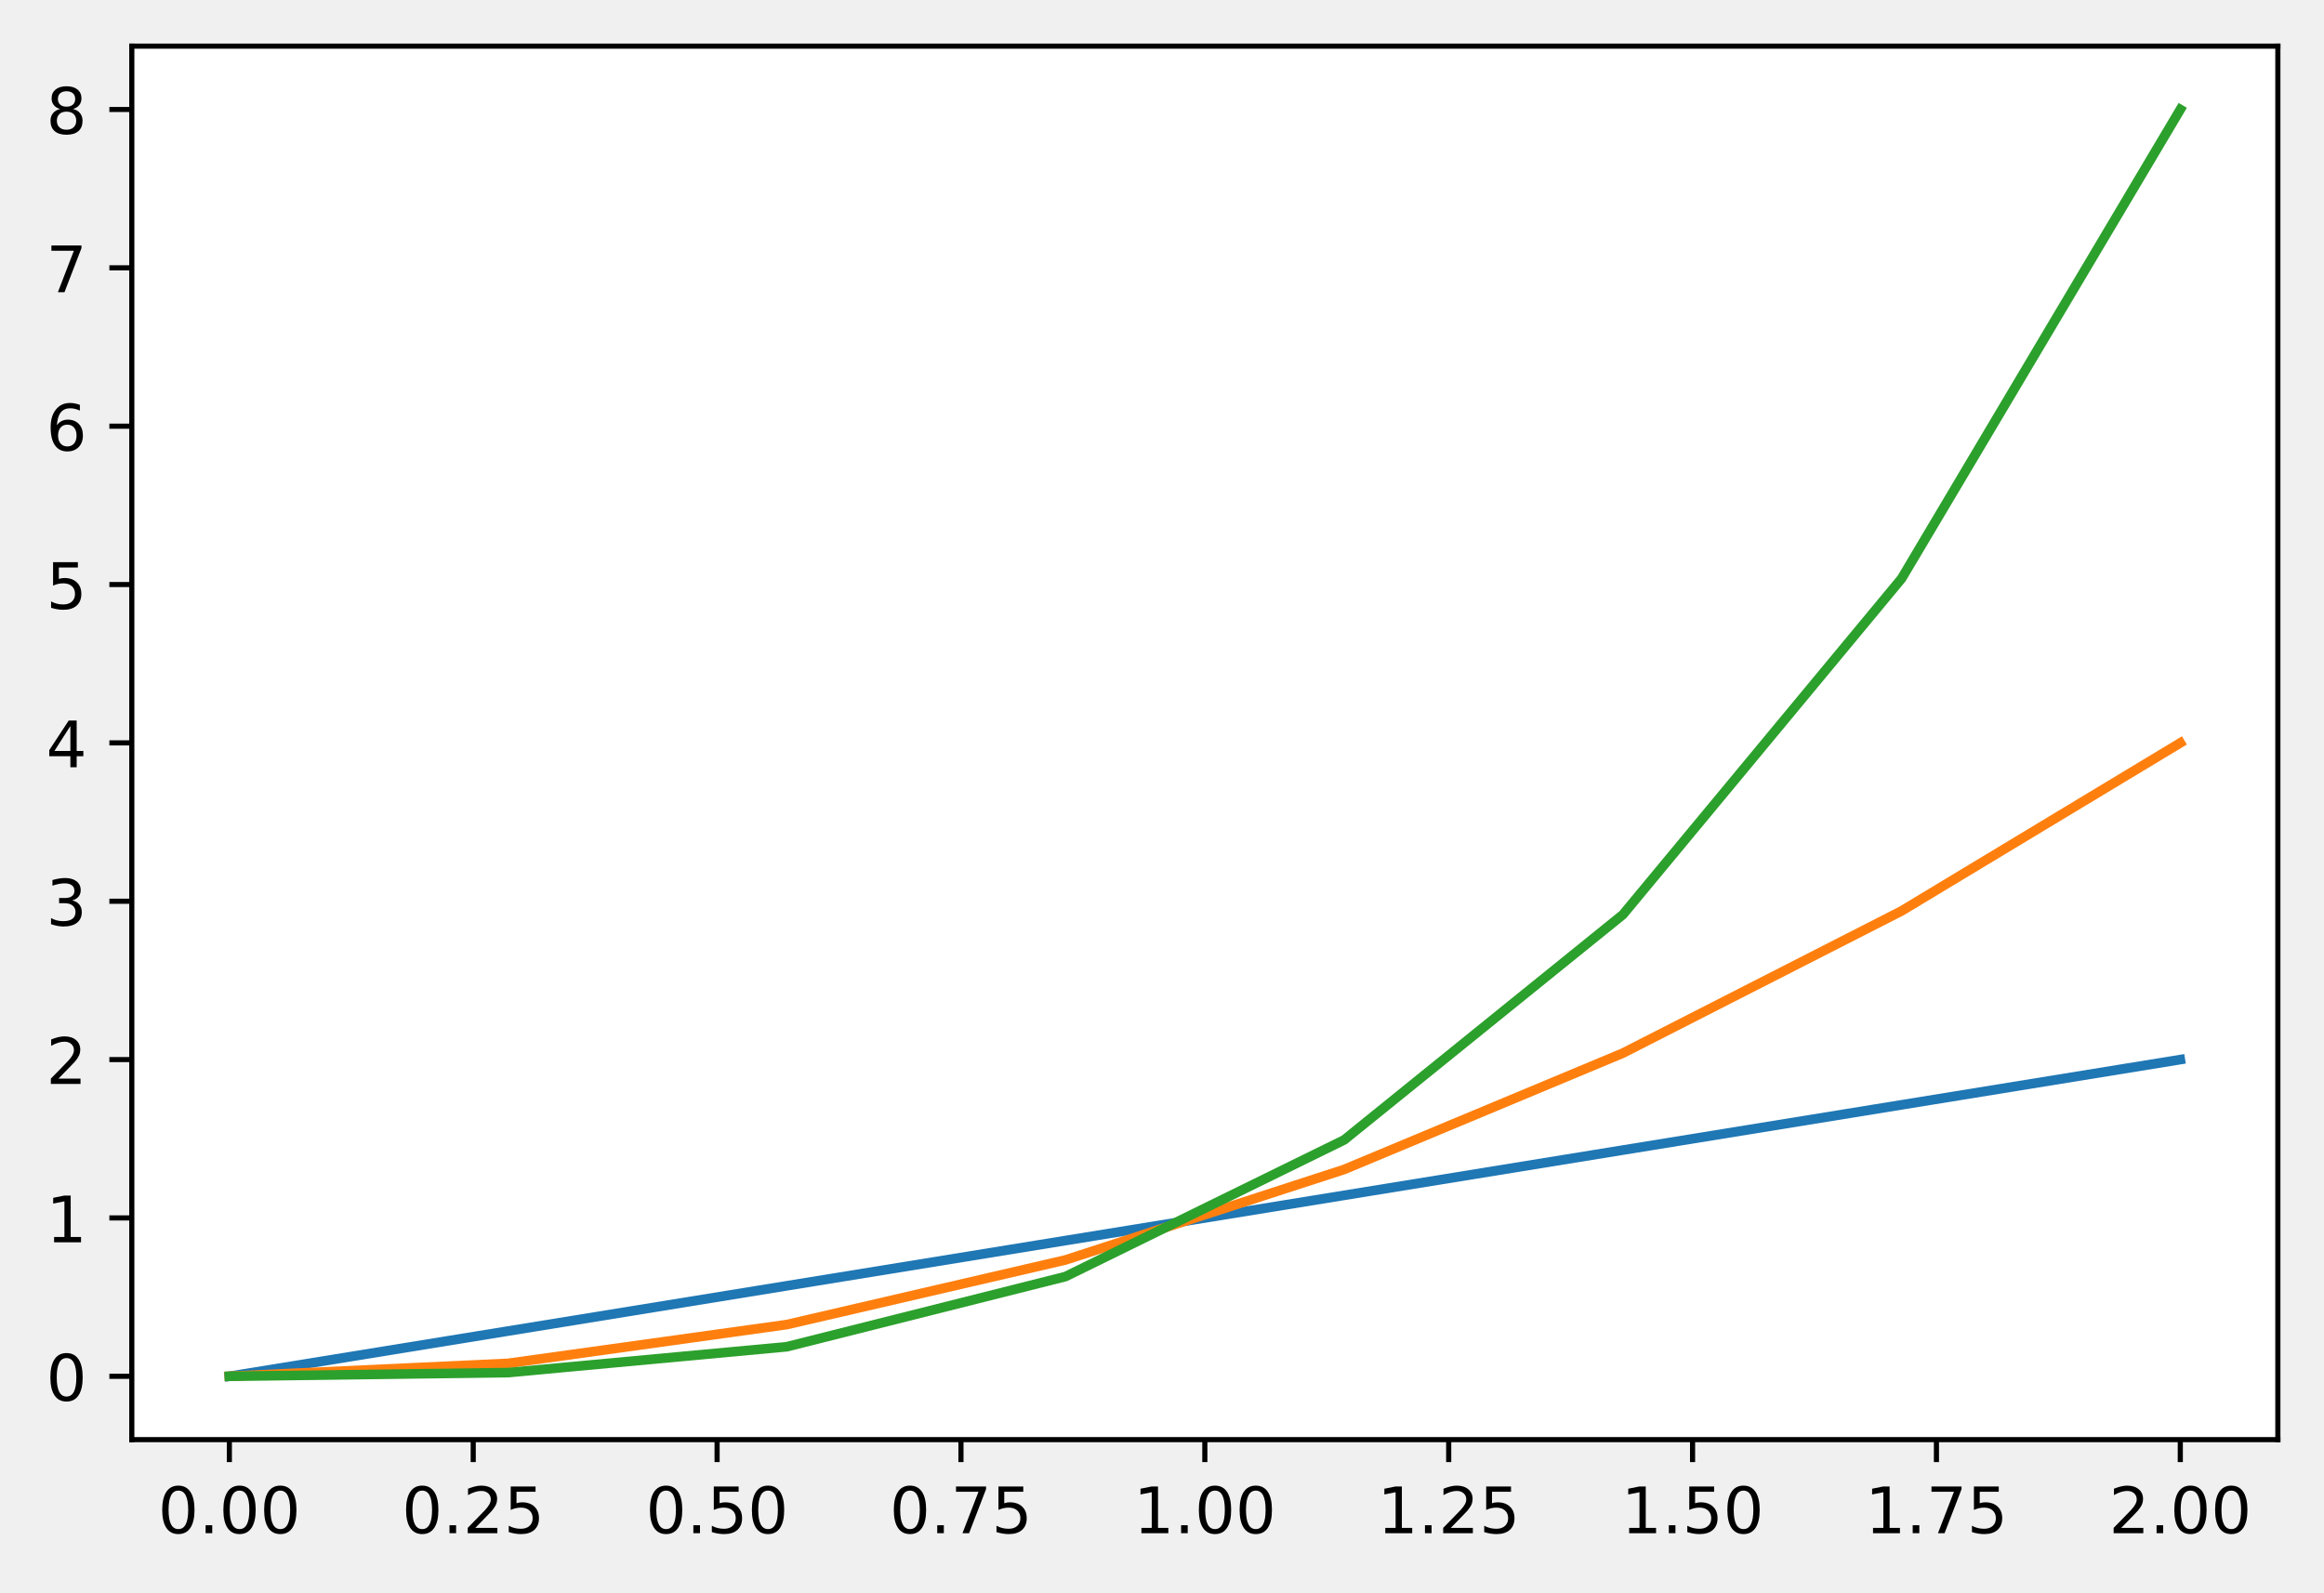
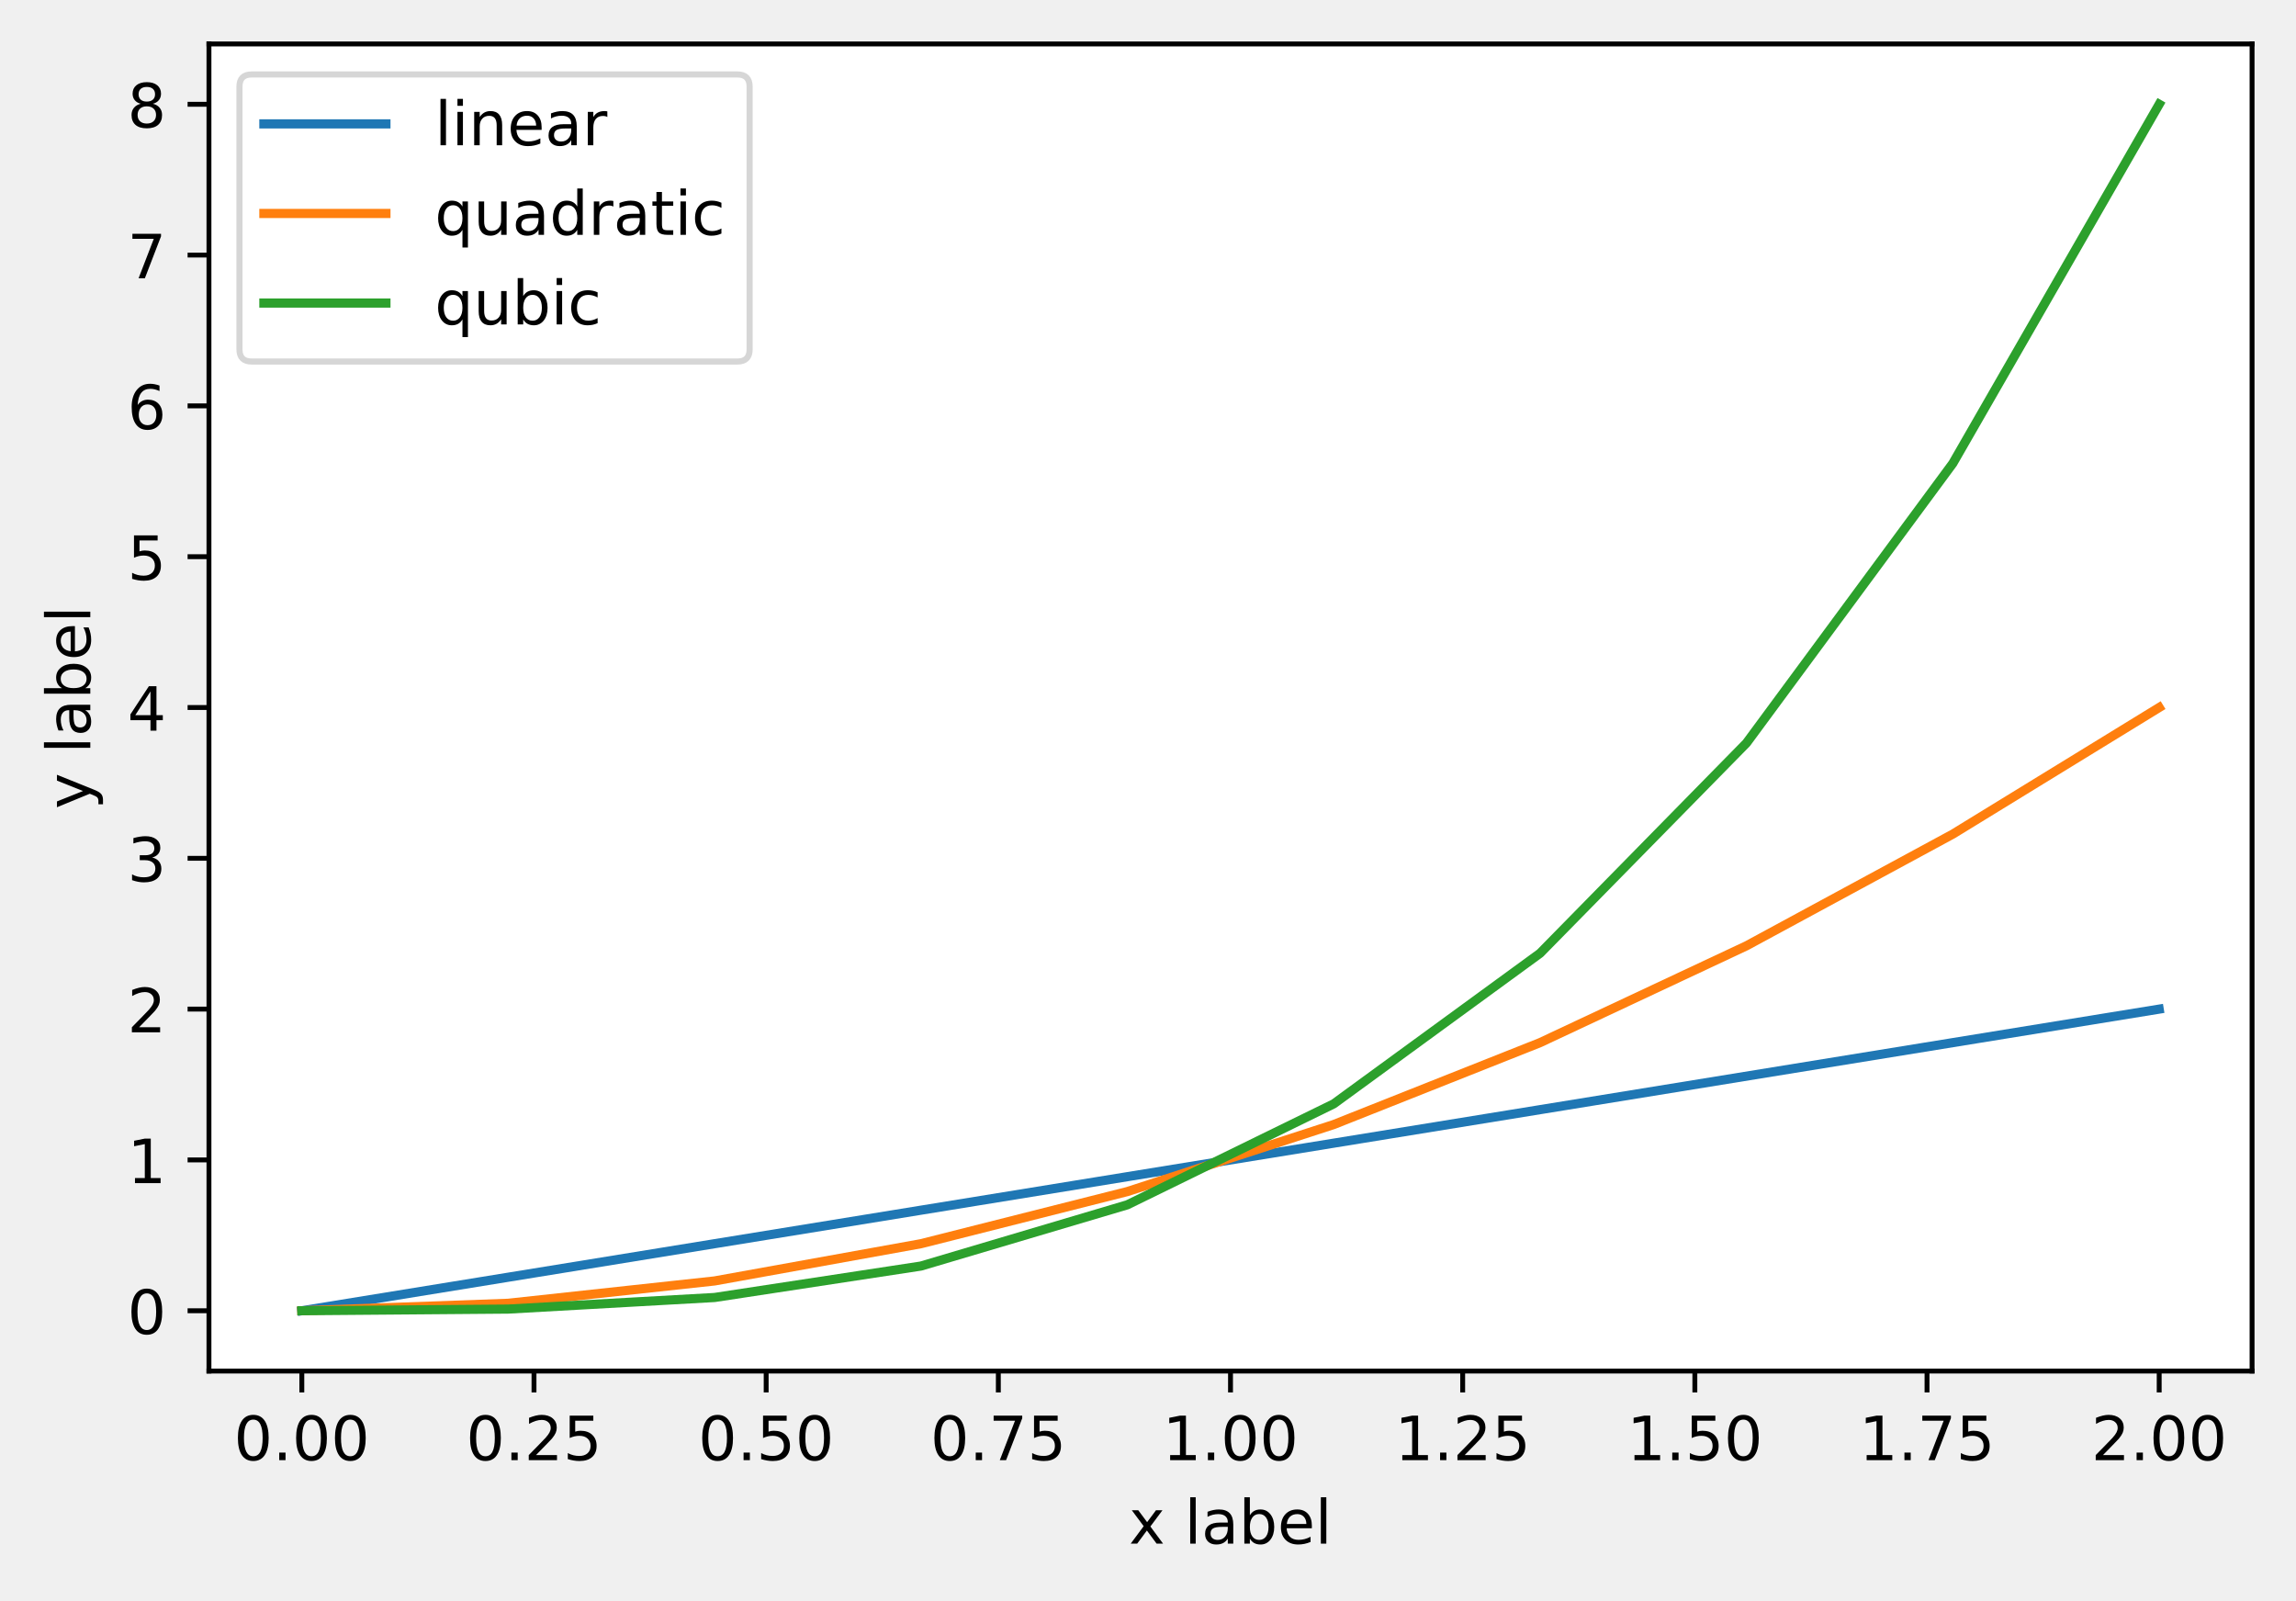
- <svg xmlns="http://www.w3.org/2000/svg" xmlns:xlink="http://www.w3.org/1999/xlink" height="248.518pt" version="1.1" viewBox="0 0 362.562 248.518" width="362.562pt">
+ <svg xmlns="http://www.w3.org/2000/svg" xmlns:xlink="http://www.w3.org/1999/xlink" height="262.196pt" version="1.1" viewBox="0 0 376.241 262.196" width="376.241pt">
  <defs>
    <style type="text/css">
*{stroke-linecap:butt;stroke-linejoin:round;}
  </style>
  </defs>
  <g id="figure_1">
    <g id="patch_1">
-       <path d="M 0 248.518  L 362.562 248.518  L 362.562 0  L 0 0  z " style="fill:none;" />
+       <path d="M 0 262.196  L 376.241 262.196  L 376.241 0  L 0 0  z " style="fill:none;" />
    </g>
    <g id="axes_1">
      <g id="patch_2">
-         <path d="M 20.562 224.64  L 355.363 224.64  L 355.363 7.2  L 20.562 7.2  z " style="fill:#ffffff;" />
+         <path d="M 34.241 224.64  L 369.041 224.64  L 369.041 7.2  L 34.241 7.2  z " style="fill:#ffffff;" />
      </g>
      <g id="matplotlib.axis_1">
        <g id="xtick_1">
          <g id="line2d_1">
            <defs>
-               <path d="M 0 0  L 0 3.5  " id="m2fd05227f1" style="stroke:#000000;stroke-width:0.8;" />
-             </defs>
-             <g>
-               <use style="stroke:#000000;stroke-width:0.8;" x="35.781" xlink:href="#m2fd05227f1" y="224.64" />
+               <path d="M 0 0  L 0 3.5  " id="mf5eb169544" style="stroke:#000000;stroke-width:0.8;" />
+             </defs>
+             <g>
+               <use style="stroke:#000000;stroke-width:0.8;" x="49.459" xlink:href="#mf5eb169544" y="224.64" />
            </g>
          </g>
          <g id="text_1">
            <defs>
              <path d="M 31.781 66.406  Q 24.172 66.406 20.328 58.906  Q 16.5 51.422 16.5 36.375  Q 16.5 21.391 20.328 13.891  Q 24.172 6.391 31.781 6.391  Q 39.453 6.391 43.281 13.891  Q 47.125 21.391 47.125 36.375  Q 47.125 51.422 43.281 58.906  Q 39.453 66.406 31.781 66.406  z M 31.781 74.219  Q 44.047 74.219 50.516 64.516  Q 56.984 54.828 56.984 36.375  Q 56.984 17.969 50.516 8.266  Q 44.047 -1.422 31.781 -1.422  Q 19.531 -1.422 13.062 8.266  Q 6.594 17.969 6.594 36.375  Q 6.594 54.828 13.062 64.516  Q 19.531 74.219 31.781 74.219  z " id="DejaVuSans-48" />
              <path d="M 10.688 12.406  L 21 12.406  L 21 0  L 10.688 0  z " id="DejaVuSans-46" />
            </defs>
-             <g transform="translate(24.64787 239.2384)scale(0.1 -0.1)">
+             <g transform="translate(38.32599 239.2384)scale(0.1 -0.1)">
              <use xlink:href="#DejaVuSans-48" />
              <use x="63.623" xlink:href="#DejaVuSans-46" />
              <use x="95.41" xlink:href="#DejaVuSans-48" />
              <use x="159.033" xlink:href="#DejaVuSans-48" />
            </g>
          </g>
        </g>
        <g id="xtick_2">
          <g id="line2d_2">
            <g>
-               <use style="stroke:#000000;stroke-width:0.8;" x="73.826" xlink:href="#m2fd05227f1" y="224.64" />
+               <use style="stroke:#000000;stroke-width:0.8;" x="87.504" xlink:href="#mf5eb169544" y="224.64" />
            </g>
          </g>
          <g id="text_2">
            <defs>
              <path d="M 19.188 8.297  L 53.609 8.297  L 53.609 0  L 7.328 0  L 7.328 8.297  Q 12.938 14.109 22.625 23.891  Q 32.328 33.688 34.812 36.531  Q 39.547 41.844 41.422 45.531  Q 43.312 49.219 43.312 52.781  Q 43.312 58.594 39.234 62.25  Q 35.156 65.922 28.609 65.922  Q 23.969 65.922 18.812 64.312  Q 13.672 62.703 7.812 59.422  L 7.812 69.391  Q 13.766 71.781 18.938 73  Q 24.125 74.219 28.422 74.219  Q 39.75 74.219 46.484 68.547  Q 53.219 62.891 53.219 53.422  Q 53.219 48.922 51.531 44.891  Q 49.859 40.875 45.406 35.406  Q 44.188 33.984 37.641 27.219  Q 31.109 20.453 19.188 8.297  z " id="DejaVuSans-50" />
              <path d="M 10.797 72.906  L 49.516 72.906  L 49.516 64.594  L 19.828 64.594  L 19.828 46.734  Q 21.969 47.469 24.109 47.828  Q 26.266 48.188 28.422 48.188  Q 40.625 48.188 47.75 41.5  Q 54.891 34.812 54.891 23.391  Q 54.891 11.625 47.562 5.094  Q 40.234 -1.422 26.906 -1.422  Q 22.312 -1.422 17.547 -0.641  Q 12.797 0.141 7.719 1.703  L 7.719 11.625  Q 12.109 9.234 16.797 8.062  Q 21.484 6.891 26.703 6.891  Q 35.156 6.891 40.078 11.328  Q 45.016 15.766 45.016 23.391  Q 45.016 31 40.078 35.438  Q 35.156 39.891 26.703 39.891  Q 22.75 39.891 18.812 39.016  Q 14.891 38.141 10.797 36.281  z " id="DejaVuSans-53" />
            </defs>
-             <g transform="translate(62.69332 239.2384)scale(0.1 -0.1)">
+             <g transform="translate(76.37145 239.2384)scale(0.1 -0.1)">
              <use xlink:href="#DejaVuSans-48" />
              <use x="63.623" xlink:href="#DejaVuSans-46" />
              <use x="95.41" xlink:href="#DejaVuSans-50" />
              <use x="159.033" xlink:href="#DejaVuSans-53" />
            </g>
          </g>
        </g>
        <g id="xtick_3">
          <g id="line2d_3">
            <g>
-               <use style="stroke:#000000;stroke-width:0.8;" x="111.872" xlink:href="#m2fd05227f1" y="224.64" />
+               <use style="stroke:#000000;stroke-width:0.8;" x="125.55" xlink:href="#mf5eb169544" y="224.64" />
            </g>
          </g>
          <g id="text_3">
-             <g transform="translate(100.7388 239.2384)scale(0.1 -0.1)">
+             <g transform="translate(114.4169 239.2384)scale(0.1 -0.1)">
              <use xlink:href="#DejaVuSans-48" />
              <use x="63.623" xlink:href="#DejaVuSans-46" />
              <use x="95.41" xlink:href="#DejaVuSans-53" />
              <use x="159.033" xlink:href="#DejaVuSans-48" />
            </g>
          </g>
        </g>
        <g id="xtick_4">
          <g id="line2d_4">
            <g>
-               <use style="stroke:#000000;stroke-width:0.8;" x="149.917" xlink:href="#m2fd05227f1" y="224.64" />
+               <use style="stroke:#000000;stroke-width:0.8;" x="163.595" xlink:href="#mf5eb169544" y="224.64" />
            </g>
          </g>
          <g id="text_4">
            <defs>
              <path d="M 8.203 72.906  L 55.078 72.906  L 55.078 68.703  L 28.609 0  L 18.312 0  L 43.219 64.594  L 8.203 64.594  z " id="DejaVuSans-55" />
            </defs>
-             <g transform="translate(138.7842 239.2384)scale(0.1 -0.1)">
+             <g transform="translate(152.4624 239.2384)scale(0.1 -0.1)">
              <use xlink:href="#DejaVuSans-48" />
              <use x="63.623" xlink:href="#DejaVuSans-46" />
              <use x="95.41" xlink:href="#DejaVuSans-55" />
              <use x="159.033" xlink:href="#DejaVuSans-53" />
            </g>
          </g>
        </g>
        <g id="xtick_5">
          <g id="line2d_5">
            <g>
-               <use style="stroke:#000000;stroke-width:0.8;" x="187.963" xlink:href="#m2fd05227f1" y="224.64" />
+               <use style="stroke:#000000;stroke-width:0.8;" x="201.641" xlink:href="#mf5eb169544" y="224.64" />
            </g>
          </g>
          <g id="text_5">
            <defs>
              <path d="M 12.406 8.297  L 28.516 8.297  L 28.516 63.922  L 10.984 60.406  L 10.984 69.391  L 28.422 72.906  L 38.281 72.906  L 38.281 8.297  L 54.391 8.297  L 54.391 0  L 12.406 0  z " id="DejaVuSans-49" />
            </defs>
-             <g transform="translate(176.8297 239.2384)scale(0.1 -0.1)">
+             <g transform="translate(190.5078 239.2384)scale(0.1 -0.1)">
              <use xlink:href="#DejaVuSans-49" />
              <use x="63.623" xlink:href="#DejaVuSans-46" />
              <use x="95.41" xlink:href="#DejaVuSans-48" />
              <use x="159.033" xlink:href="#DejaVuSans-48" />
            </g>
          </g>
        </g>
        <g id="xtick_6">
          <g id="line2d_6">
            <g>
-               <use style="stroke:#000000;stroke-width:0.8;" x="226.008" xlink:href="#m2fd05227f1" y="224.64" />
+               <use style="stroke:#000000;stroke-width:0.8;" x="239.686" xlink:href="#mf5eb169544" y="224.64" />
            </g>
          </g>
          <g id="text_6">
-             <g transform="translate(214.8751 239.2384)scale(0.1 -0.1)">
+             <g transform="translate(228.5533 239.2384)scale(0.1 -0.1)">
              <use xlink:href="#DejaVuSans-49" />
              <use x="63.623" xlink:href="#DejaVuSans-46" />
              <use x="95.41" xlink:href="#DejaVuSans-50" />
              <use x="159.033" xlink:href="#DejaVuSans-53" />
            </g>
          </g>
        </g>
        <g id="xtick_7">
          <g id="line2d_7">
            <g>
-               <use style="stroke:#000000;stroke-width:0.8;" x="264.053" xlink:href="#m2fd05227f1" y="224.64" />
+               <use style="stroke:#000000;stroke-width:0.8;" x="277.732" xlink:href="#mf5eb169544" y="224.64" />
            </g>
          </g>
          <g id="text_7">
-             <g transform="translate(252.9206 239.2384)scale(0.1 -0.1)">
+             <g transform="translate(266.5987 239.2384)scale(0.1 -0.1)">
              <use xlink:href="#DejaVuSans-49" />
              <use x="63.623" xlink:href="#DejaVuSans-46" />
              <use x="95.41" xlink:href="#DejaVuSans-53" />
              <use x="159.033" xlink:href="#DejaVuSans-48" />
            </g>
          </g>
        </g>
        <g id="xtick_8">
          <g id="line2d_8">
            <g>
-               <use style="stroke:#000000;stroke-width:0.8;" x="302.099" xlink:href="#m2fd05227f1" y="224.64" />
+               <use style="stroke:#000000;stroke-width:0.8;" x="315.777" xlink:href="#mf5eb169544" y="224.64" />
            </g>
          </g>
          <g id="text_8">
-             <g transform="translate(290.9661 239.2384)scale(0.1 -0.1)">
+             <g transform="translate(304.6442 239.2384)scale(0.1 -0.1)">
              <use xlink:href="#DejaVuSans-49" />
              <use x="63.623" xlink:href="#DejaVuSans-46" />
              <use x="95.41" xlink:href="#DejaVuSans-55" />
              <use x="159.033" xlink:href="#DejaVuSans-53" />
            </g>
          </g>
        </g>
        <g id="xtick_9">
          <g id="line2d_9">
            <g>
-               <use style="stroke:#000000;stroke-width:0.8;" x="340.144" xlink:href="#m2fd05227f1" y="224.64" />
+               <use style="stroke:#000000;stroke-width:0.8;" x="353.822" xlink:href="#mf5eb169544" y="224.64" />
            </g>
          </g>
          <g id="text_9">
-             <g transform="translate(329.0115 239.2384)scale(0.1 -0.1)">
+             <g transform="translate(342.6896 239.2384)scale(0.1 -0.1)">
              <use xlink:href="#DejaVuSans-50" />
              <use x="63.623" xlink:href="#DejaVuSans-46" />
              <use x="95.41" xlink:href="#DejaVuSans-48" />
              <use x="159.033" xlink:href="#DejaVuSans-48" />
            </g>
+           </g>
+         </g>
+         <g id="text_10">
+           <defs>
+             <path d="M 54.891 54.688  L 35.109 28.078  L 55.906 0  L 45.312 0  L 29.391 21.484  L 13.484 0  L 2.875 0  L 24.125 28.609  L 4.688 54.688  L 15.281 54.688  L 29.781 35.203  L 44.281 54.688  z " id="DejaVuSans-120" />
+             <path id="DejaVuSans-32" />
+             <path d="M 9.422 75.984  L 18.406 75.984  L 18.406 0  L 9.422 0  z " id="DejaVuSans-108" />
+             <path d="M 34.281 27.484  Q 23.391 27.484 19.188 25  Q 14.984 22.516 14.984 16.5  Q 14.984 11.719 18.141 8.906  Q 21.297 6.109 26.703 6.109  Q 34.188 6.109 38.703 11.406  Q 43.219 16.703 43.219 25.484  L 43.219 27.484  z M 52.203 31.203  L 52.203 0  L 43.219 0  L 43.219 8.297  Q 40.141 3.328 35.547 0.953  Q 30.953 -1.422 24.312 -1.422  Q 15.922 -1.422 10.953 3.297  Q 6 8.016 6 15.922  Q 6 25.141 12.172 29.828  Q 18.359 34.516 30.609 34.516  L 43.219 34.516  L 43.219 35.406  Q 43.219 41.609 39.141 45  Q 35.062 48.391 27.688 48.391  Q 23 48.391 18.547 47.266  Q 14.109 46.141 10.016 43.891  L 10.016 52.203  Q 14.938 54.109 19.578 55.047  Q 24.219 56 28.609 56  Q 40.484 56 46.344 49.844  Q 52.203 43.703 52.203 31.203  z " id="DejaVuSans-97" />
+             <path d="M 48.688 27.297  Q 48.688 37.203 44.609 42.844  Q 40.531 48.484 33.406 48.484  Q 26.266 48.484 22.188 42.844  Q 18.109 37.203 18.109 27.297  Q 18.109 17.391 22.188 11.75  Q 26.266 6.109 33.406 6.109  Q 40.531 6.109 44.609 11.75  Q 48.688 17.391 48.688 27.297  z M 18.109 46.391  Q 20.953 51.266 25.266 53.625  Q 29.594 56 35.594 56  Q 45.562 56 51.781 48.094  Q 58.016 40.188 58.016 27.297  Q 58.016 14.406 51.781 6.484  Q 45.562 -1.422 35.594 -1.422  Q 29.594 -1.422 25.266 0.953  Q 20.953 3.328 18.109 8.203  L 18.109 0  L 9.078 0  L 9.078 75.984  L 18.109 75.984  z " id="DejaVuSans-98" />
+             <path d="M 56.203 29.594  L 56.203 25.203  L 14.891 25.203  Q 15.484 15.922 20.484 11.062  Q 25.484 6.203 34.422 6.203  Q 39.594 6.203 44.453 7.469  Q 49.312 8.734 54.109 11.281  L 54.109 2.781  Q 49.266 0.734 44.188 -0.344  Q 39.109 -1.422 33.891 -1.422  Q 20.797 -1.422 13.156 6.188  Q 5.516 13.812 5.516 26.812  Q 5.516 40.234 12.766 48.109  Q 20.016 56 32.328 56  Q 43.359 56 49.781 48.891  Q 56.203 41.797 56.203 29.594  z M 47.219 32.234  Q 47.125 39.594 43.094 43.984  Q 39.062 48.391 32.422 48.391  Q 24.906 48.391 20.391 44.141  Q 15.875 39.891 15.188 32.172  z " id="DejaVuSans-101" />
+           </defs>
+           <g transform="translate(184.9992 252.9166)scale(0.1 -0.1)">
+             <use xlink:href="#DejaVuSans-120" />
+             <use x="59.18" xlink:href="#DejaVuSans-32" />
+             <use x="90.967" xlink:href="#DejaVuSans-108" />
+             <use x="118.75" xlink:href="#DejaVuSans-97" />
+             <use x="180.029" xlink:href="#DejaVuSans-98" />
+             <use x="243.506" xlink:href="#DejaVuSans-101" />
+             <use x="305.029" xlink:href="#DejaVuSans-108" />
          </g>
        </g>
      </g>
      <g id="matplotlib.axis_2">
        <g id="ytick_1">
          <g id="line2d_10">
            <defs>
-               <path d="M 0 0  L -3.5 0  " id="m63901e43e5" style="stroke:#000000;stroke-width:0.8;" />
-             </defs>
-             <g>
-               <use style="stroke:#000000;stroke-width:0.8;" x="20.562" xlink:href="#m63901e43e5" y="214.756" />
-             </g>
-           </g>
-           <g id="text_10">
-             <g transform="translate(7.2 218.5556)scale(0.1 -0.1)">
+               <path d="M 0 0  L -3.5 0  " id="m75616d9b47" style="stroke:#000000;stroke-width:0.8;" />
+             </defs>
+             <g>
+               <use style="stroke:#000000;stroke-width:0.8;" x="34.241" xlink:href="#m75616d9b47" y="214.756" />
+             </g>
+           </g>
+           <g id="text_11">
+             <g transform="translate(20.87813 218.5556)scale(0.1 -0.1)">
              <use xlink:href="#DejaVuSans-48" />
            </g>
          </g>
        </g>
        <g id="ytick_2">
          <g id="line2d_11">
            <g>
-               <use style="stroke:#000000;stroke-width:0.8;" x="20.562" xlink:href="#m63901e43e5" y="190.047" />
-             </g>
-           </g>
-           <g id="text_11">
-             <g transform="translate(7.2 193.8465)scale(0.1 -0.1)">
+               <use style="stroke:#000000;stroke-width:0.8;" x="34.241" xlink:href="#m75616d9b47" y="190.047" />
+             </g>
+           </g>
+           <g id="text_12">
+             <g transform="translate(20.87813 193.8465)scale(0.1 -0.1)">
              <use xlink:href="#DejaVuSans-49" />
            </g>
          </g>
        </g>
        <g id="ytick_3">
          <g id="line2d_12">
            <g>
-               <use style="stroke:#000000;stroke-width:0.8;" x="20.562" xlink:href="#m63901e43e5" y="165.338" />
-             </g>
-           </g>
-           <g id="text_12">
-             <g transform="translate(7.2 169.1374)scale(0.1 -0.1)">
+               <use style="stroke:#000000;stroke-width:0.8;" x="34.241" xlink:href="#m75616d9b47" y="165.338" />
+             </g>
+           </g>
+           <g id="text_13">
+             <g transform="translate(20.87813 169.1374)scale(0.1 -0.1)">
              <use xlink:href="#DejaVuSans-50" />
            </g>
          </g>
        </g>
        <g id="ytick_4">
          <g id="line2d_13">
            <g>
-               <use style="stroke:#000000;stroke-width:0.8;" x="20.562" xlink:href="#m63901e43e5" y="140.629" />
-             </g>
-           </g>
-           <g id="text_13">
+               <use style="stroke:#000000;stroke-width:0.8;" x="34.241" xlink:href="#m75616d9b47" y="140.629" />
+             </g>
+           </g>
+           <g id="text_14">
            <defs>
              <path d="M 40.578 39.312  Q 47.656 37.797 51.625 33  Q 55.609 28.219 55.609 21.188  Q 55.609 10.406 48.188 4.484  Q 40.766 -1.422 27.094 -1.422  Q 22.516 -1.422 17.656 -0.516  Q 12.797 0.391 7.625 2.203  L 7.625 11.719  Q 11.719 9.328 16.594 8.109  Q 21.484 6.891 26.812 6.891  Q 36.078 6.891 40.938 10.547  Q 45.797 14.203 45.797 21.188  Q 45.797 27.641 41.281 31.266  Q 36.766 34.906 28.719 34.906  L 20.219 34.906  L 20.219 43.016  L 29.109 43.016  Q 36.375 43.016 40.234 45.922  Q 44.094 48.828 44.094 54.297  Q 44.094 59.906 40.109 62.906  Q 36.141 65.922 28.719 65.922  Q 24.656 65.922 20.016 65.031  Q 15.375 64.156 9.812 62.312  L 9.812 71.094  Q 15.438 72.656 20.344 73.438  Q 25.25 74.219 29.594 74.219  Q 40.828 74.219 47.359 69.109  Q 53.906 64.016 53.906 55.328  Q 53.906 49.266 50.438 45.094  Q 46.969 40.922 40.578 39.312  z " id="DejaVuSans-51" />
            </defs>
-             <g transform="translate(7.2 144.4283)scale(0.1 -0.1)">
+             <g transform="translate(20.87813 144.4283)scale(0.1 -0.1)">
              <use xlink:href="#DejaVuSans-51" />
            </g>
          </g>
        </g>
        <g id="ytick_5">
          <g id="line2d_14">
            <g>
-               <use style="stroke:#000000;stroke-width:0.8;" x="20.562" xlink:href="#m63901e43e5" y="115.92" />
-             </g>
-           </g>
-           <g id="text_14">
+               <use style="stroke:#000000;stroke-width:0.8;" x="34.241" xlink:href="#m75616d9b47" y="115.92" />
+             </g>
+           </g>
+           <g id="text_15">
            <defs>
              <path d="M 37.797 64.312  L 12.891 25.391  L 37.797 25.391  z M 35.203 72.906  L 47.609 72.906  L 47.609 25.391  L 58.016 25.391  L 58.016 17.188  L 47.609 17.188  L 47.609 0  L 37.797 0  L 37.797 17.188  L 4.891 17.188  L 4.891 26.703  z " id="DejaVuSans-52" />
            </defs>
-             <g transform="translate(7.2 119.7192)scale(0.1 -0.1)">
+             <g transform="translate(20.87813 119.7192)scale(0.1 -0.1)">
              <use xlink:href="#DejaVuSans-52" />
            </g>
          </g>
        </g>
        <g id="ytick_6">
          <g id="line2d_15">
            <g>
-               <use style="stroke:#000000;stroke-width:0.8;" x="20.562" xlink:href="#m63901e43e5" y="91.211" />
-             </g>
-           </g>
-           <g id="text_15">
-             <g transform="translate(7.2 95.01013)scale(0.1 -0.1)">
+               <use style="stroke:#000000;stroke-width:0.8;" x="34.241" xlink:href="#m75616d9b47" y="91.211" />
+             </g>
+           </g>
+           <g id="text_16">
+             <g transform="translate(20.87813 95.01013)scale(0.1 -0.1)">
              <use xlink:href="#DejaVuSans-53" />
            </g>
          </g>
        </g>
        <g id="ytick_7">
          <g id="line2d_16">
            <g>
-               <use style="stroke:#000000;stroke-width:0.8;" x="20.562" xlink:href="#m63901e43e5" y="66.502" />
-             </g>
-           </g>
-           <g id="text_16">
+               <use style="stroke:#000000;stroke-width:0.8;" x="34.241" xlink:href="#m75616d9b47" y="66.502" />
+             </g>
+           </g>
+           <g id="text_17">
            <defs>
              <path d="M 33.016 40.375  Q 26.375 40.375 22.484 35.828  Q 18.609 31.297 18.609 23.391  Q 18.609 15.531 22.484 10.953  Q 26.375 6.391 33.016 6.391  Q 39.656 6.391 43.531 10.953  Q 47.406 15.531 47.406 23.391  Q 47.406 31.297 43.531 35.828  Q 39.656 40.375 33.016 40.375  z M 52.594 71.297  L 52.594 62.312  Q 48.875 64.062 45.094 64.984  Q 41.312 65.922 37.594 65.922  Q 27.828 65.922 22.672 59.328  Q 17.531 52.734 16.797 39.406  Q 19.672 43.656 24.016 45.922  Q 28.375 48.188 33.594 48.188  Q 44.578 48.188 50.953 41.516  Q 57.328 34.859 57.328 23.391  Q 57.328 12.156 50.688 5.359  Q 44.047 -1.422 33.016 -1.422  Q 20.359 -1.422 13.672 8.266  Q 6.984 17.969 6.984 36.375  Q 6.984 53.656 15.188 63.938  Q 23.391 74.219 37.203 74.219  Q 40.922 74.219 44.703 73.484  Q 48.484 72.75 52.594 71.297  z " id="DejaVuSans-54" />
            </defs>
-             <g transform="translate(7.2 70.30104)scale(0.1 -0.1)">
+             <g transform="translate(20.87813 70.30104)scale(0.1 -0.1)">
              <use xlink:href="#DejaVuSans-54" />
            </g>
          </g>
        </g>
        <g id="ytick_8">
          <g id="line2d_17">
            <g>
-               <use style="stroke:#000000;stroke-width:0.8;" x="20.562" xlink:href="#m63901e43e5" y="41.793" />
-             </g>
-           </g>
-           <g id="text_17">
-             <g transform="translate(7.2 45.59195)scale(0.1 -0.1)">
+               <use style="stroke:#000000;stroke-width:0.8;" x="34.241" xlink:href="#m75616d9b47" y="41.793" />
+             </g>
+           </g>
+           <g id="text_18">
+             <g transform="translate(20.87813 45.59195)scale(0.1 -0.1)">
              <use xlink:href="#DejaVuSans-55" />
            </g>
          </g>
        </g>
        <g id="ytick_9">
          <g id="line2d_18">
            <g>
-               <use style="stroke:#000000;stroke-width:0.8;" x="20.562" xlink:href="#m63901e43e5" y="17.084" />
-             </g>
-           </g>
-           <g id="text_18">
+               <use style="stroke:#000000;stroke-width:0.8;" x="34.241" xlink:href="#m75616d9b47" y="17.084" />
+             </g>
+           </g>
+           <g id="text_19">
            <defs>
              <path d="M 31.781 34.625  Q 24.75 34.625 20.719 30.859  Q 16.703 27.094 16.703 20.516  Q 16.703 13.922 20.719 10.156  Q 24.75 6.391 31.781 6.391  Q 38.812 6.391 42.859 10.172  Q 46.922 13.969 46.922 20.516  Q 46.922 27.094 42.891 30.859  Q 38.875 34.625 31.781 34.625  z M 21.922 38.812  Q 15.578 40.375 12.031 44.719  Q 8.5 49.078 8.5 55.328  Q 8.5 64.062 14.719 69.141  Q 20.953 74.219 31.781 74.219  Q 42.672 74.219 48.875 69.141  Q 55.078 64.062 55.078 55.328  Q 55.078 49.078 51.531 44.719  Q 48 40.375 41.703 38.812  Q 48.828 37.156 52.797 32.312  Q 56.781 27.484 56.781 20.516  Q 56.781 9.906 50.312 4.234  Q 43.844 -1.422 31.781 -1.422  Q 19.734 -1.422 13.25 4.234  Q 6.781 9.906 6.781 20.516  Q 6.781 27.484 10.781 32.312  Q 14.797 37.156 21.922 38.812  z M 18.312 54.391  Q 18.312 48.734 21.844 45.562  Q 25.391 42.391 31.781 42.391  Q 38.141 42.391 41.719 45.562  Q 45.312 48.734 45.312 54.391  Q 45.312 60.062 41.719 63.234  Q 38.141 66.406 31.781 66.406  Q 25.391 66.406 21.844 63.234  Q 18.312 60.062 18.312 54.391  z " id="DejaVuSans-56" />
            </defs>
-             <g transform="translate(7.2 20.88285)scale(0.1 -0.1)">
+             <g transform="translate(20.87813 20.88285)scale(0.1 -0.1)">
              <use xlink:href="#DejaVuSans-56" />
            </g>
          </g>
        </g>
+         <g id="text_20">
+           <defs>
+             <path d="M 32.172 -5.078  Q 28.375 -14.844 24.75 -17.812  Q 21.141 -20.797 15.094 -20.797  L 7.906 -20.797  L 7.906 -13.281  L 13.188 -13.281  Q 16.891 -13.281 18.938 -11.516  Q 21 -9.766 23.484 -3.219  L 25.094 0.875  L 2.984 54.688  L 12.5 54.688  L 29.594 11.922  L 46.688 54.688  L 56.203 54.688  z " id="DejaVuSans-121" />
+           </defs>
+           <g transform="translate(14.79844 132.5614)rotate(-90)scale(0.1 -0.1)">
+             <use xlink:href="#DejaVuSans-121" />
+             <use x="59.18" xlink:href="#DejaVuSans-32" />
+             <use x="90.967" xlink:href="#DejaVuSans-108" />
+             <use x="118.75" xlink:href="#DejaVuSans-97" />
+             <use x="180.029" xlink:href="#DejaVuSans-98" />
+             <use x="243.506" xlink:href="#DejaVuSans-101" />
+             <use x="305.029" xlink:href="#DejaVuSans-108" />
+           </g>
+         </g>
      </g>
      <g id="line2d_19">
-         <path clip-path="url(#p80622a33dd)" d="M 35.781 214.756  L 79.261 207.697  L 122.742 200.637  L 166.222 193.577  L 209.703 186.517  L 253.183 179.458  L 296.664 172.398  L 340.144 165.338  " style="fill:none;stroke:#1f77b4;stroke-linecap:square;stroke-width:1.5;" />
+         <path clip-path="url(#pd2ec8046c5)" d="M 49.459 214.756  L 83.277 209.265  L 117.095 203.775  L 150.913 198.284  L 184.732 192.793  L 218.55 187.302  L 252.368 181.811  L 286.186 176.32  L 320.004 170.829  L 353.822 165.338  " style="fill:none;stroke:#1f77b4;stroke-linecap:square;stroke-width:1.5;" />
      </g>
      <g id="line2d_20">
-         <path clip-path="url(#p80622a33dd)" d="M 35.781 214.756  L 79.261 212.739  L 122.742 206.688  L 166.222 196.603  L 209.703 182.483  L 253.183 164.33  L 296.664 142.142  L 340.144 115.92  " style="fill:none;stroke:#ff7f0e;stroke-linecap:square;stroke-width:1.5;" />
+         <path clip-path="url(#pd2ec8046c5)" d="M 49.459 214.756  L 83.277 213.536  L 117.095 209.876  L 150.913 203.775  L 184.732 195.233  L 218.55 184.251  L 252.368 170.829  L 286.186 154.966  L 320.004 136.663  L 353.822 115.92  " style="fill:none;stroke:#ff7f0e;stroke-linecap:square;stroke-width:1.5;" />
      </g>
      <g id="line2d_21">
-         <path clip-path="url(#p80622a33dd)" d="M 35.781 214.756  L 79.261 214.18  L 122.742 210.146  L 166.222 199.196  L 209.703 177.873  L 253.183 142.718  L 296.664 90.274  L 340.144 17.084  " style="fill:none;stroke:#2ca02c;stroke-linecap:square;stroke-width:1.5;" />
+         <path clip-path="url(#pd2ec8046c5)" d="M 49.459 214.756  L 83.277 214.485  L 117.095 212.587  L 150.913 207.435  L 184.732 197.402  L 218.55 180.862  L 252.368 156.187  L 286.186 121.75  L 320.004 75.924  L 353.822 17.084  " style="fill:none;stroke:#2ca02c;stroke-linecap:square;stroke-width:1.5;" />
      </g>
      <g id="patch_3">
-         <path d="M 20.562 224.64  L 20.562 7.2  " style="fill:none;stroke:#000000;stroke-linecap:square;stroke-linejoin:miter;stroke-width:0.8;" />
+         <path d="M 34.241 224.64  L 34.241 7.2  " style="fill:none;stroke:#000000;stroke-linecap:square;stroke-linejoin:miter;stroke-width:0.8;" />
      </g>
      <g id="patch_4">
-         <path d="M 355.363 224.64  L 355.363 7.2  " style="fill:none;stroke:#000000;stroke-linecap:square;stroke-linejoin:miter;stroke-width:0.8;" />
+         <path d="M 369.041 224.64  L 369.041 7.2  " style="fill:none;stroke:#000000;stroke-linecap:square;stroke-linejoin:miter;stroke-width:0.8;" />
      </g>
      <g id="patch_5">
-         <path d="M 20.562 224.64  L 355.363 224.64  " style="fill:none;stroke:#000000;stroke-linecap:square;stroke-linejoin:miter;stroke-width:0.8;" />
+         <path d="M 34.241 224.64  L 369.041 224.64  " style="fill:none;stroke:#000000;stroke-linecap:square;stroke-linejoin:miter;stroke-width:0.8;" />
      </g>
      <g id="patch_6">
-         <path d="M 20.562 7.2  L 355.363 7.2  " style="fill:none;stroke:#000000;stroke-linecap:square;stroke-linejoin:miter;stroke-width:0.8;" />
+         <path d="M 34.241 7.2  L 369.041 7.2  " style="fill:none;stroke:#000000;stroke-linecap:square;stroke-linejoin:miter;stroke-width:0.8;" />
+       </g>
+       <g id="legend_1">
+         <g id="patch_7">
+           <path d="M 41.241 59.234  L 120.839 59.234  Q 122.839 59.234 122.839 57.234  L 122.839 14.2  Q 122.839 12.2 120.839 12.2  L 41.241 12.2  Q 39.241 12.2 39.241 14.2  L 39.241 57.234  Q 39.241 59.234 41.241 59.234  z " style="fill:#ffffff;opacity:0.8;stroke:#cccccc;stroke-linejoin:miter;" />
+         </g>
+         <g id="line2d_22">
+           <path d="M 43.241 20.298  L 63.241 20.298  " style="fill:none;stroke:#1f77b4;stroke-linecap:square;stroke-width:1.5;" />
+         </g>
+         <g id="line2d_23" />
+         <g id="text_21">
+           <defs>
+             <path d="M 9.422 54.688  L 18.406 54.688  L 18.406 0  L 9.422 0  z M 9.422 75.984  L 18.406 75.984  L 18.406 64.594  L 9.422 64.594  z " id="DejaVuSans-105" />
+             <path d="M 54.891 33.016  L 54.891 0  L 45.906 0  L 45.906 32.719  Q 45.906 40.484 42.875 44.328  Q 39.844 48.188 33.797 48.188  Q 26.516 48.188 22.312 43.547  Q 18.109 38.922 18.109 30.906  L 18.109 0  L 9.078 0  L 9.078 54.688  L 18.109 54.688  L 18.109 46.188  Q 21.344 51.125 25.703 53.562  Q 30.078 56 35.797 56  Q 45.219 56 50.047 50.172  Q 54.891 44.344 54.891 33.016  z " id="DejaVuSans-110" />
+             <path d="M 41.109 46.297  Q 39.594 47.172 37.812 47.578  Q 36.031 48 33.891 48  Q 26.266 48 22.188 43.047  Q 18.109 38.094 18.109 28.812  L 18.109 0  L 9.078 0  L 9.078 54.688  L 18.109 54.688  L 18.109 46.188  Q 20.953 51.172 25.484 53.578  Q 30.031 56 36.531 56  Q 37.453 56 38.578 55.875  Q 39.703 55.766 41.062 55.516  z " id="DejaVuSans-114" />
+           </defs>
+           <g transform="translate(71.24062 23.79844)scale(0.1 -0.1)">
+             <use xlink:href="#DejaVuSans-108" />
+             <use x="27.783" xlink:href="#DejaVuSans-105" />
+             <use x="55.566" xlink:href="#DejaVuSans-110" />
+             <use x="118.945" xlink:href="#DejaVuSans-101" />
+             <use x="180.469" xlink:href="#DejaVuSans-97" />
+             <use x="241.748" xlink:href="#DejaVuSans-114" />
+           </g>
+         </g>
+         <g id="line2d_24">
+           <path d="M 43.241 34.977  L 63.241 34.977  " style="fill:none;stroke:#ff7f0e;stroke-linecap:square;stroke-width:1.5;" />
+         </g>
+         <g id="line2d_25" />
+         <g id="text_22">
+           <defs>
+             <path d="M 14.797 27.297  Q 14.797 17.391 18.875 11.75  Q 22.953 6.109 30.078 6.109  Q 37.203 6.109 41.297 11.75  Q 45.406 17.391 45.406 27.297  Q 45.406 37.203 41.297 42.844  Q 37.203 48.484 30.078 48.484  Q 22.953 48.484 18.875 42.844  Q 14.797 37.203 14.797 27.297  z M 45.406 8.203  Q 42.578 3.328 38.25 0.953  Q 33.938 -1.422 27.875 -1.422  Q 17.969 -1.422 11.734 6.484  Q 5.516 14.406 5.516 27.297  Q 5.516 40.188 11.734 48.094  Q 17.969 56 27.875 56  Q 33.938 56 38.25 53.625  Q 42.578 51.266 45.406 46.391  L 45.406 54.688  L 54.391 54.688  L 54.391 -20.797  L 45.406 -20.797  z " id="DejaVuSans-113" />
+             <path d="M 8.5 21.578  L 8.5 54.688  L 17.484 54.688  L 17.484 21.922  Q 17.484 14.156 20.5 10.266  Q 23.531 6.391 29.594 6.391  Q 36.859 6.391 41.078 11.031  Q 45.312 15.672 45.312 23.688  L 45.312 54.688  L 54.297 54.688  L 54.297 0  L 45.312 0  L 45.312 8.406  Q 42.047 3.422 37.719 1  Q 33.406 -1.422 27.688 -1.422  Q 18.266 -1.422 13.375 4.438  Q 8.5 10.297 8.5 21.578  z M 31.109 56  z " id="DejaVuSans-117" />
+             <path d="M 45.406 46.391  L 45.406 75.984  L 54.391 75.984  L 54.391 0  L 45.406 0  L 45.406 8.203  Q 42.578 3.328 38.25 0.953  Q 33.938 -1.422 27.875 -1.422  Q 17.969 -1.422 11.734 6.484  Q 5.516 14.406 5.516 27.297  Q 5.516 40.188 11.734 48.094  Q 17.969 56 27.875 56  Q 33.938 56 38.25 53.625  Q 42.578 51.266 45.406 46.391  z M 14.797 27.297  Q 14.797 17.391 18.875 11.75  Q 22.953 6.109 30.078 6.109  Q 37.203 6.109 41.297 11.75  Q 45.406 17.391 45.406 27.297  Q 45.406 37.203 41.297 42.844  Q 37.203 48.484 30.078 48.484  Q 22.953 48.484 18.875 42.844  Q 14.797 37.203 14.797 27.297  z " id="DejaVuSans-100" />
+             <path d="M 18.312 70.219  L 18.312 54.688  L 36.812 54.688  L 36.812 47.703  L 18.312 47.703  L 18.312 18.016  Q 18.312 11.328 20.141 9.422  Q 21.969 7.516 27.594 7.516  L 36.812 7.516  L 36.812 0  L 27.594 0  Q 17.188 0 13.234 3.875  Q 9.281 7.766 9.281 18.016  L 9.281 47.703  L 2.688 47.703  L 2.688 54.688  L 9.281 54.688  L 9.281 70.219  z " id="DejaVuSans-116" />
+             <path d="M 48.781 52.594  L 48.781 44.188  Q 44.969 46.297 41.141 47.344  Q 37.312 48.391 33.406 48.391  Q 24.656 48.391 19.812 42.844  Q 14.984 37.312 14.984 27.297  Q 14.984 17.281 19.812 11.734  Q 24.656 6.203 33.406 6.203  Q 37.312 6.203 41.141 7.25  Q 44.969 8.297 48.781 10.406  L 48.781 2.094  Q 45.016 0.344 40.984 -0.531  Q 36.969 -1.422 32.422 -1.422  Q 20.062 -1.422 12.781 6.344  Q 5.516 14.109 5.516 27.297  Q 5.516 40.672 12.859 48.328  Q 20.219 56 33.016 56  Q 37.156 56 41.109 55.141  Q 45.062 54.297 48.781 52.594  z " id="DejaVuSans-99" />
+           </defs>
+           <g transform="translate(71.24062 38.47656)scale(0.1 -0.1)">
+             <use xlink:href="#DejaVuSans-113" />
+             <use x="63.477" xlink:href="#DejaVuSans-117" />
+             <use x="126.855" xlink:href="#DejaVuSans-97" />
+             <use x="188.135" xlink:href="#DejaVuSans-100" />
+             <use x="251.611" xlink:href="#DejaVuSans-114" />
+             <use x="292.725" xlink:href="#DejaVuSans-97" />
+             <use x="354.004" xlink:href="#DejaVuSans-116" />
+             <use x="393.213" xlink:href="#DejaVuSans-105" />
+             <use x="420.996" xlink:href="#DejaVuSans-99" />
+           </g>
+         </g>
+         <g id="line2d_26">
+           <path d="M 43.241 49.655  L 63.241 49.655  " style="fill:none;stroke:#2ca02c;stroke-linecap:square;stroke-width:1.5;" />
+         </g>
+         <g id="line2d_27" />
+         <g id="text_23">
+           <g transform="translate(71.24062 53.15469)scale(0.1 -0.1)">
+             <use xlink:href="#DejaVuSans-113" />
+             <use x="63.477" xlink:href="#DejaVuSans-117" />
+             <use x="126.855" xlink:href="#DejaVuSans-98" />
+             <use x="190.332" xlink:href="#DejaVuSans-105" />
+             <use x="218.115" xlink:href="#DejaVuSans-99" />
+           </g>
+         </g>
      </g>
    </g>
  </g>
  <defs>
-     <clipPath id="p80622a33dd">
-       <rect height="217.44" width="334.8" x="20.562" y="7.2" />
+     <clipPath id="pd2ec8046c5">
+       <rect height="217.44" width="334.8" x="34.241" y="7.2" />
    </clipPath>
  </defs>
</svg>
